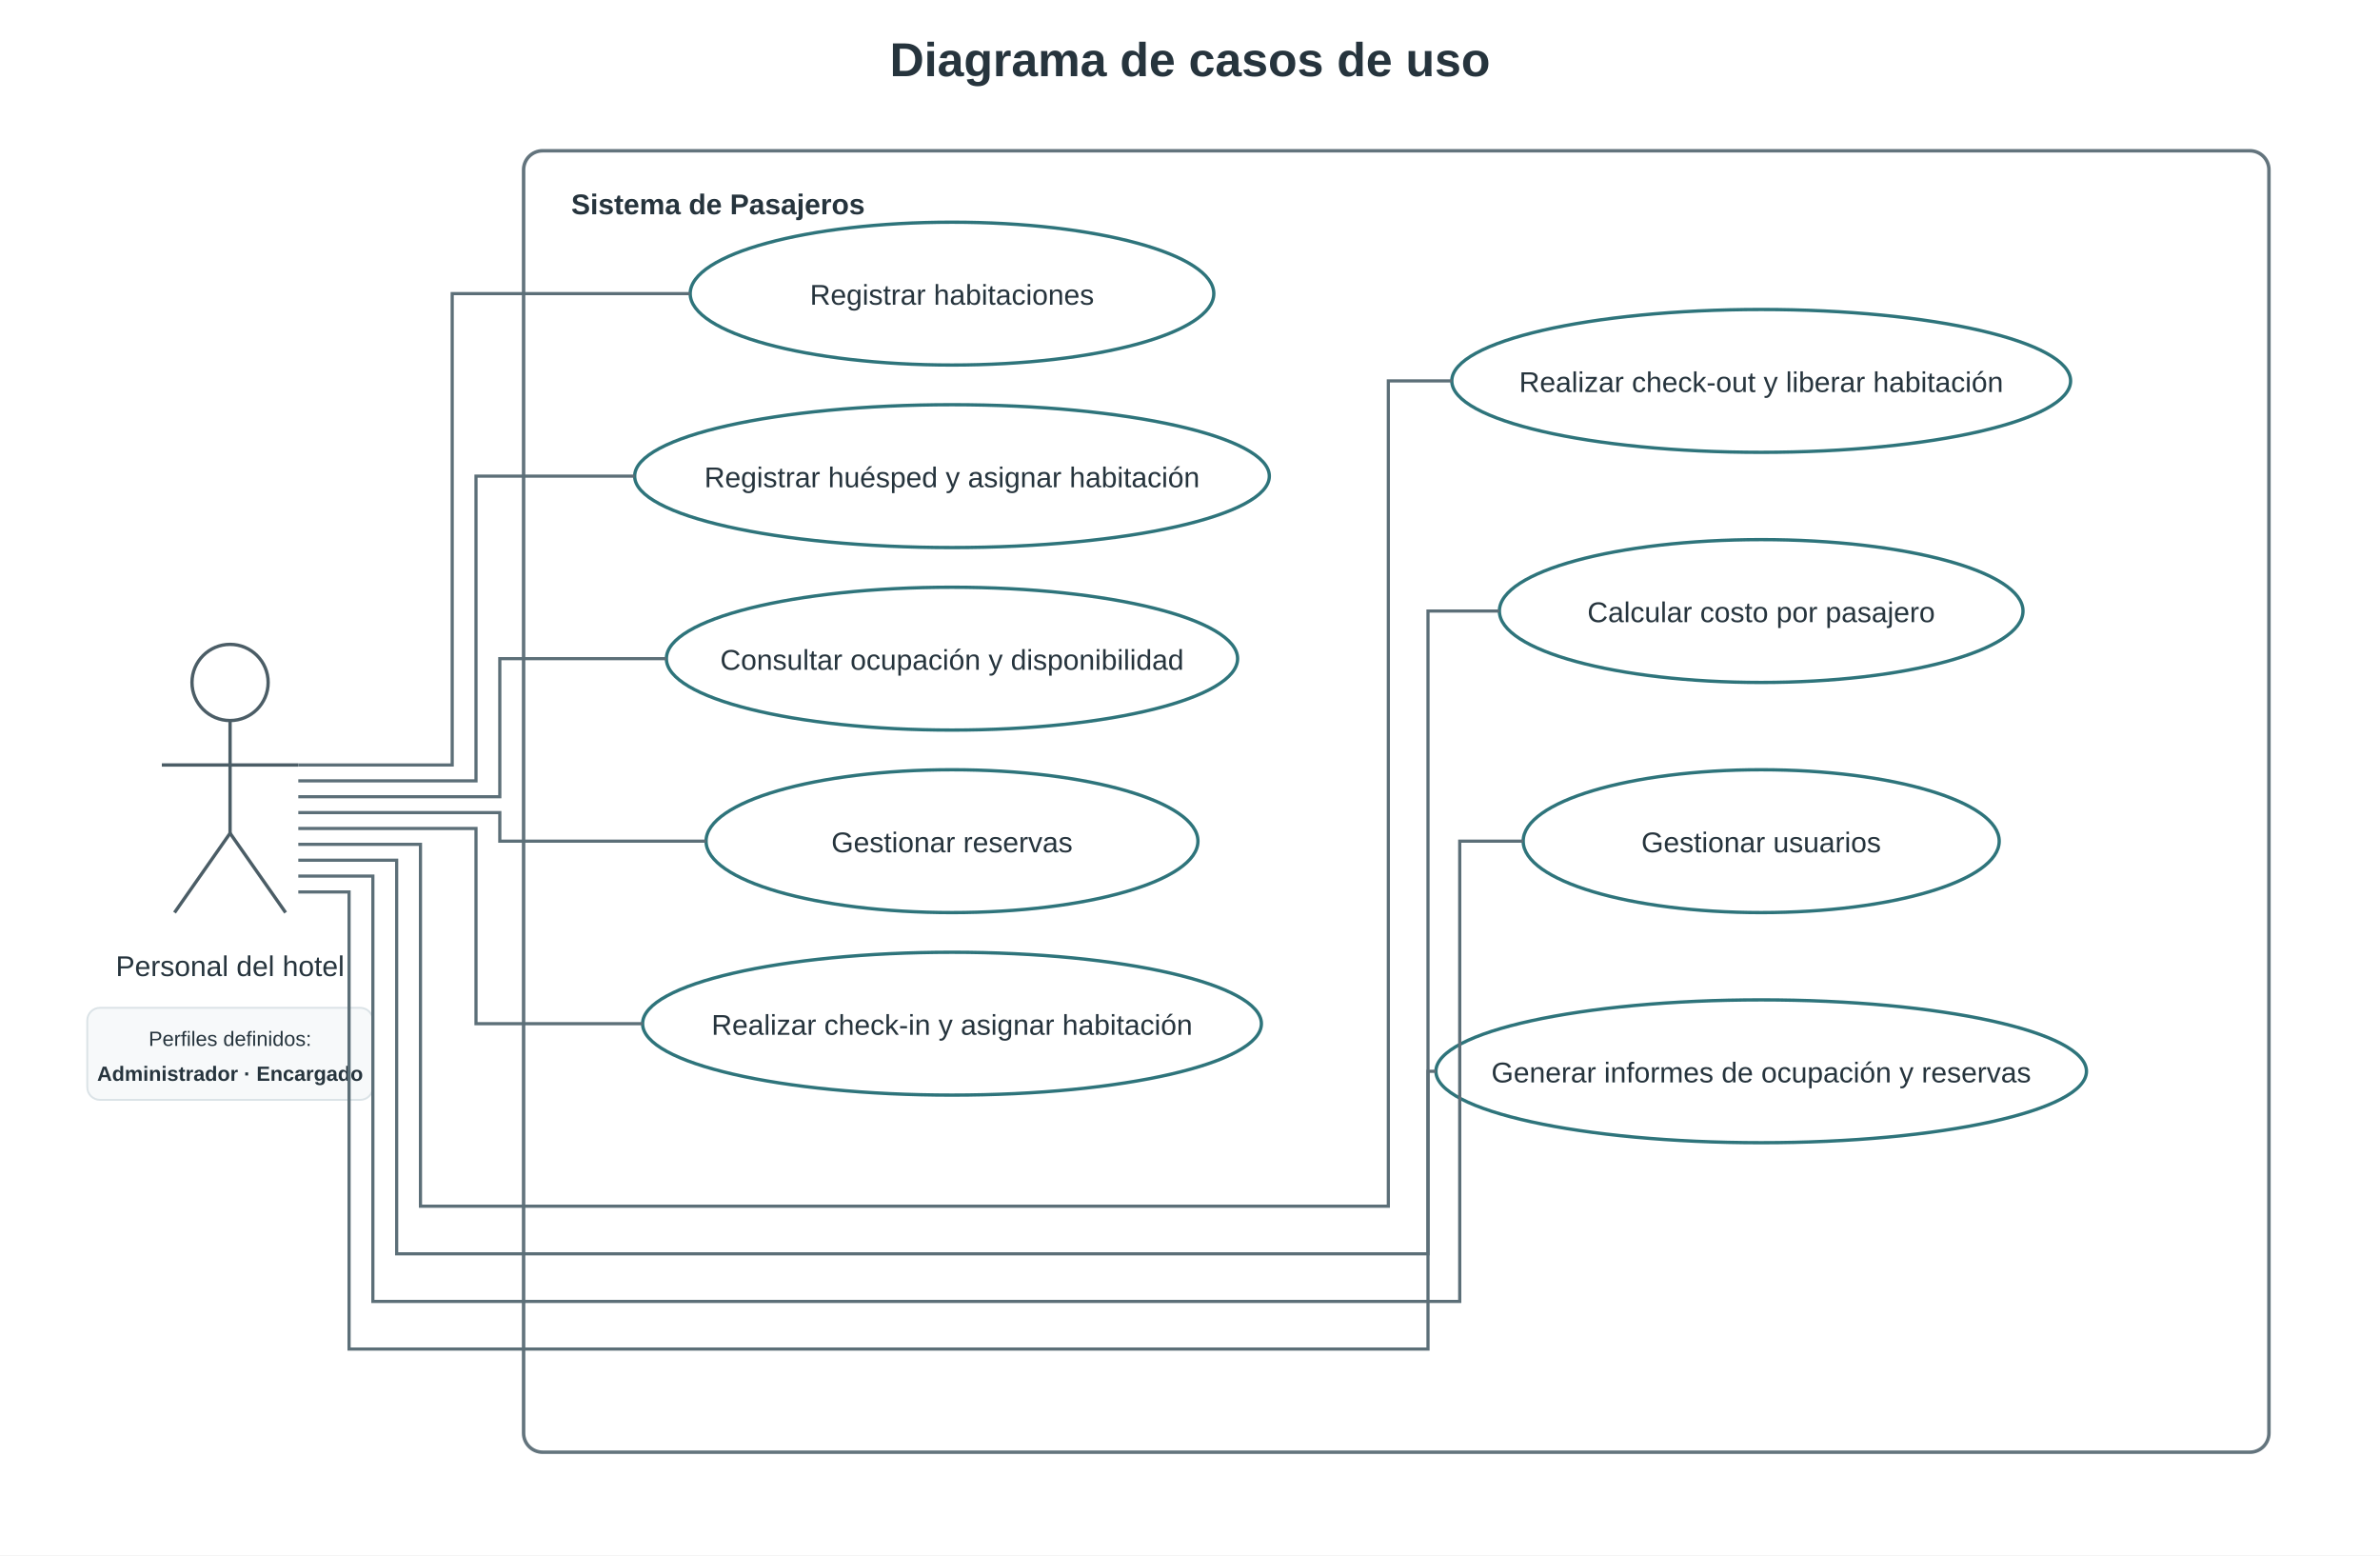
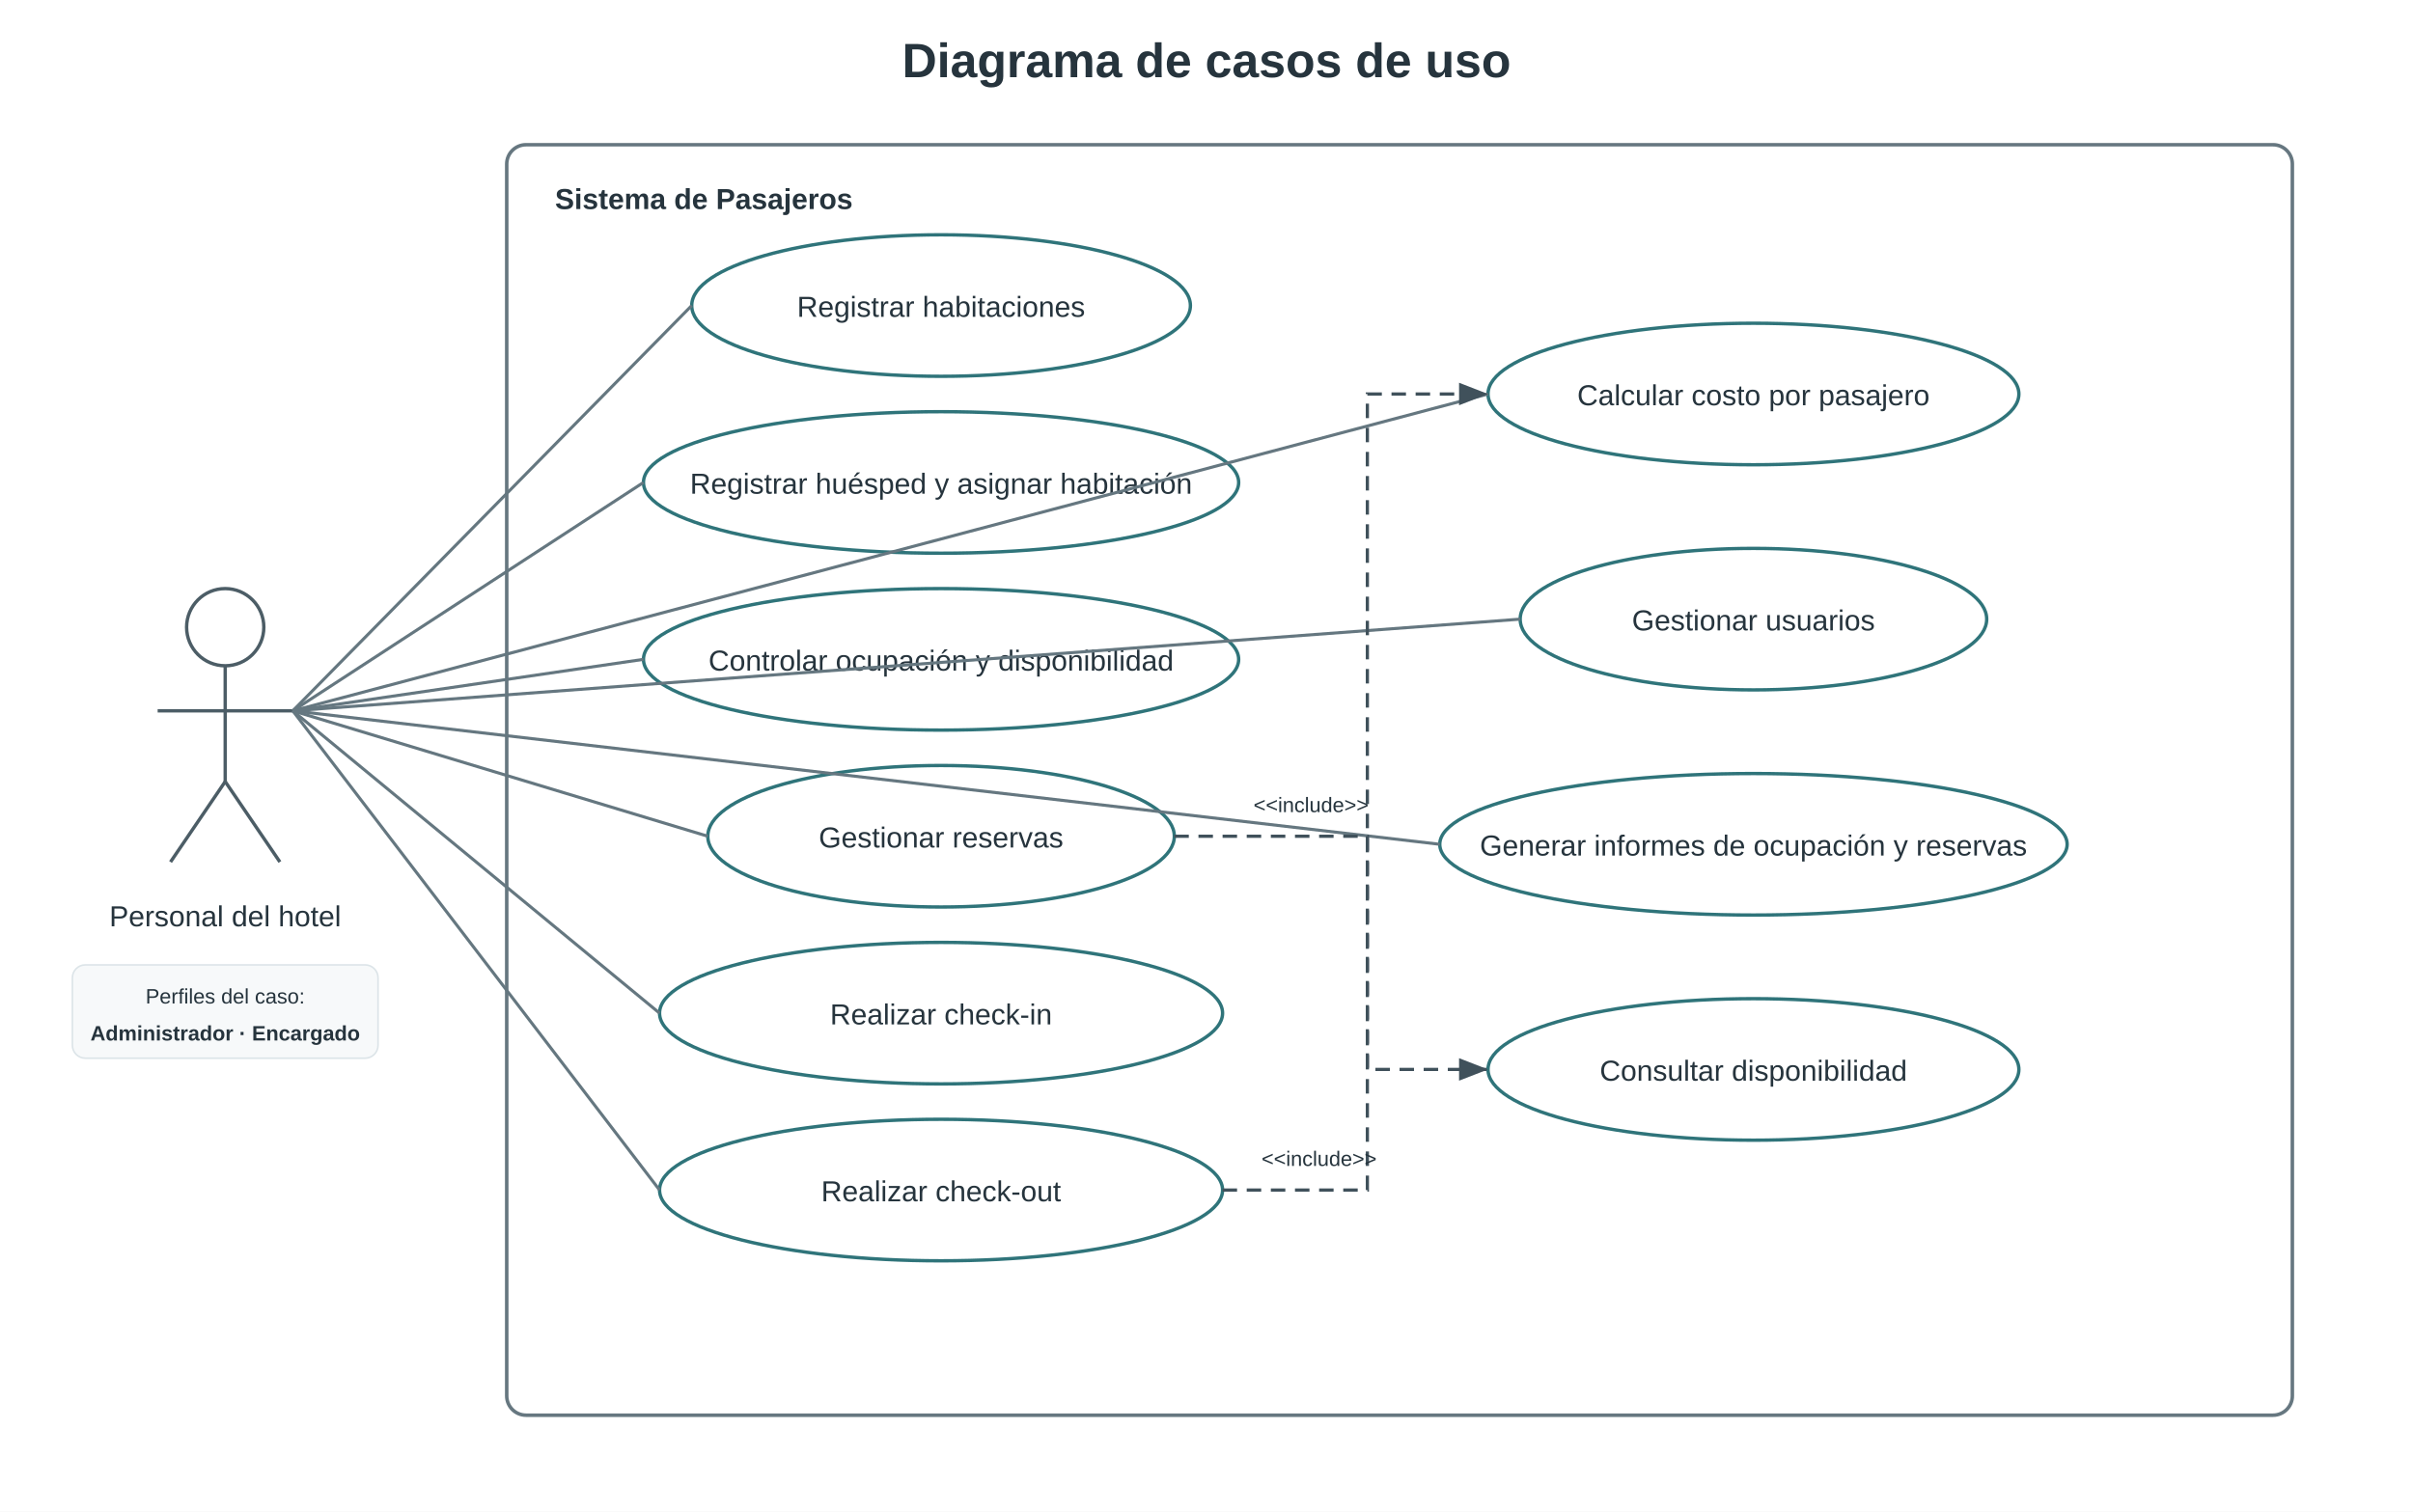
- <svg xmlns="http://www.w3.org/2000/svg" width="1500" height="980" viewBox="0 0 1500 980">
+ <svg xmlns="http://www.w3.org/2000/svg" width="1500" height="940" viewBox="0 0 1500 940">
  <defs>
+     <marker id="arr" markerWidth="10" markerHeight="10" refX="9" refY="3.5" orient="auto">
+       <path d="M0,0 L0,7 L9,3.5 z" fill="#40515b" />
+     </marker>
    <style>
.t{font-family:Arial,sans-serif;fill:#26343d}.title{font-size:30px;font-weight:700}.label{font-size:18px}.small{font-size:13px}
- .sys{fill:#fff;stroke:#63747d;stroke-width:2.2}.uc{fill:#fff;stroke:#2e747b;stroke-width:2.1}
- .actor{stroke:#4b5d66;stroke-width:2.1;fill:none}.assoc{stroke:#5c6f78;stroke-width:2;fill:none}
- .rolebox{fill:#f7f9fa;stroke:#dbe3e7;stroke-width:1.2}
+ .sys{fill:#fff;stroke:#667780;stroke-width:2.2}.uc{fill:#fff;stroke:#2f747a;stroke-width:2.1}
+ .actor{stroke:#4c5d66;stroke-width:2.1;fill:none}.assoc{stroke:#657780;stroke-width:1.9;fill:none}
+ .inc{stroke:#40515b;stroke-width:2;stroke-dasharray:9 6;fill:none;marker-end:url(#arr)}
+ .note{fill:#f7f9fa;stroke:#dce4e8}
</style>
  </defs>
-   <rect width="1500" height="980" fill="#fff" />
+   <rect width="1500" height="940" fill="#fff" />
  <text x="750" y="48" text-anchor="middle" class="t title">Diagrama de casos de uso</text>
-   <rect x="330" y="95" width="1100" height="820" rx="12" class="sys" />
-   <text x="360" y="135" class="t label" font-weight="700">Sistema de Pasajeros</text>
-   <circle cx="145" cy="430" r="24" class="actor" />
-   <line x1="145" y1="454" x2="145" y2="525" class="actor" />
-   <line x1="102" y1="482" x2="188" y2="482" class="actor" />
-   <line x1="145" y1="525" x2="110" y2="575" class="actor" />
-   <line x1="145" y1="525" x2="180" y2="575" class="actor" />
-   <text x="145" y="615" text-anchor="middle" class="t label">Personal del hotel</text>
-   <rect x="55" y="635" width="180" height="58" rx="8" class="rolebox" />
-   <text x="145" y="659" text-anchor="middle" class="t small">Perfiles definidos:</text>
-   <text x="145" y="681" text-anchor="middle" class="t small" font-weight="700">Administrador · Encargado</text>
-   <ellipse cx="600" cy="185" rx="165" ry="45" class="uc" />
-   <text x="600" y="192" text-anchor="middle" class="t label">Registrar habitaciones</text>
-   <ellipse cx="600" cy="300" rx="200" ry="45" class="uc" />
-   <text x="600" y="307" text-anchor="middle" class="t label">Registrar huésped y asignar habitación</text>
-   <ellipse cx="600" cy="415" rx="180" ry="45" class="uc" />
-   <text x="600" y="422" text-anchor="middle" class="t label">Consultar ocupación y disponibilidad</text>
-   <ellipse cx="600" cy="530" rx="155" ry="45" class="uc" />
-   <text x="600" y="537" text-anchor="middle" class="t label">Gestionar reservas</text>
-   <ellipse cx="600" cy="645" rx="195" ry="45" class="uc" />
-   <text x="600" y="652" text-anchor="middle" class="t label">Realizar check-in y asignar habitación</text>
-   <ellipse cx="1110" cy="240" rx="195" ry="45" class="uc" />
-   <text x="1110" y="247" text-anchor="middle" class="t label">Realizar check-out y liberar habitación</text>
-   <ellipse cx="1110" cy="385" rx="165" ry="45" class="uc" />
-   <text x="1110" y="392" text-anchor="middle" class="t label">Calcular costo por pasajero</text>
-   <ellipse cx="1110" cy="530" rx="150" ry="45" class="uc" />
-   <text x="1110" y="537" text-anchor="middle" class="t label">Gestionar usuarios</text>
-   <ellipse cx="1110" cy="675" rx="205" ry="45" class="uc" />
-   <text x="1110" y="682" text-anchor="middle" class="t label">Generar informes de ocupación y reservas</text>
-   <path d="M188 482 H285 V185 H435" class="assoc" />
-   <path d="M188 492 H300 V300 H400" class="assoc" />
-   <path d="M188 502 H315 V415 H420" class="assoc" />
-   <path d="M188 512 H315 V530 H445" class="assoc" />
-   <path d="M188 522 H300 V645 H405" class="assoc" />
-   <path d="M188 532 H265 V760 H875 V240 H915" class="assoc" />
-   <path d="M188 542 H250 V790 H900 V385 H945" class="assoc" />
-   <path d="M188 552 H235 V820 H920 V530 H960" class="assoc" />
-   <path d="M188 562 H220 V850 H900 V675 H905" class="assoc" />
+   <rect x="315" y="90" width="1110" height="790" rx="12" class="sys" />
+   <text x="345" y="130" class="t label" font-weight="700">Sistema de Pasajeros</text>
+   <circle cx="140" cy="390" r="24" class="actor" />
+   <line x1="140" y1="414" x2="140" y2="486" class="actor" />
+   <line x1="98" y1="442" x2="182" y2="442" class="actor" />
+   <line x1="140" y1="486" x2="106" y2="536" class="actor" />
+   <line x1="140" y1="486" x2="174" y2="536" class="actor" />
+   <text x="140" y="576" text-anchor="middle" class="t label">Personal del hotel</text>
+   <rect x="45" y="600" width="190" height="58" rx="8" class="note" />
+   <text x="140" y="624" text-anchor="middle" class="t small">Perfiles del caso:</text>
+   <text x="140" y="647" text-anchor="middle" class="t small" font-weight="700">Administrador · Encargado</text>
+   <ellipse cx="585" cy="190" rx="155" ry="44" class="uc" />
+   <text x="585" y="197" text-anchor="middle" class="t label">Registrar habitaciones</text>
+   <ellipse cx="585" cy="300" rx="185" ry="44" class="uc" />
+   <text x="585" y="307" text-anchor="middle" class="t label">Registrar huésped y asignar habitación</text>
+   <ellipse cx="585" cy="410" rx="185" ry="44" class="uc" />
+   <text x="585" y="417" text-anchor="middle" class="t label">Controlar ocupación y disponibilidad</text>
+   <ellipse cx="585" cy="520" rx="145" ry="44" class="uc" />
+   <text x="585" y="527" text-anchor="middle" class="t label">Gestionar reservas</text>
+   <ellipse cx="585" cy="630" rx="175" ry="44" class="uc" />
+   <text x="585" y="637" text-anchor="middle" class="t label">Realizar check-in</text>
+   <ellipse cx="585" cy="740" rx="175" ry="44" class="uc" />
+   <text x="585" y="747" text-anchor="middle" class="t label">Realizar check-out</text>
+   <ellipse cx="1090" cy="245" rx="165" ry="44" class="uc" />
+   <text x="1090" y="252" text-anchor="middle" class="t label">Calcular costo por pasajero</text>
+   <ellipse cx="1090" cy="385" rx="145" ry="44" class="uc" />
+   <text x="1090" y="392" text-anchor="middle" class="t label">Gestionar usuarios</text>
+   <ellipse cx="1090" cy="525" rx="195" ry="44" class="uc" />
+   <text x="1090" y="532" text-anchor="middle" class="t label">Generar informes de ocupación y reservas</text>
+   <ellipse cx="1090" cy="665" rx="165" ry="44" class="uc" />
+   <text x="1090" y="672" text-anchor="middle" class="t label">Consultar disponibilidad</text>
+   <line x1="182" y1="442" x2="430" y2="190" class="assoc" />
+   <line x1="182" y1="442" x2="400" y2="300" class="assoc" />
+   <line x1="182" y1="442" x2="400" y2="410" class="assoc" />
+   <line x1="182" y1="442" x2="440" y2="520" class="assoc" />
+   <line x1="182" y1="442" x2="410" y2="630" class="assoc" />
+   <line x1="182" y1="442" x2="410" y2="740" class="assoc" />
+   <line x1="182" y1="442" x2="925" y2="245" class="assoc" />
+   <line x1="182" y1="442" x2="945" y2="385" class="assoc" />
+   <line x1="182" y1="442" x2="895" y2="525" class="assoc" />
+   <path d="M730 520 H850 V665 H925" class="inc" />
+   <text x="815" y="505" text-anchor="middle" class="t small">&lt;&lt;include&gt;&gt;</text>
+   <path d="M760 740 H850 V245 H925" class="inc" />
+   <text x="820" y="725" text-anchor="middle" class="t small">&lt;&lt;include&gt;&gt;</text>
</svg>
